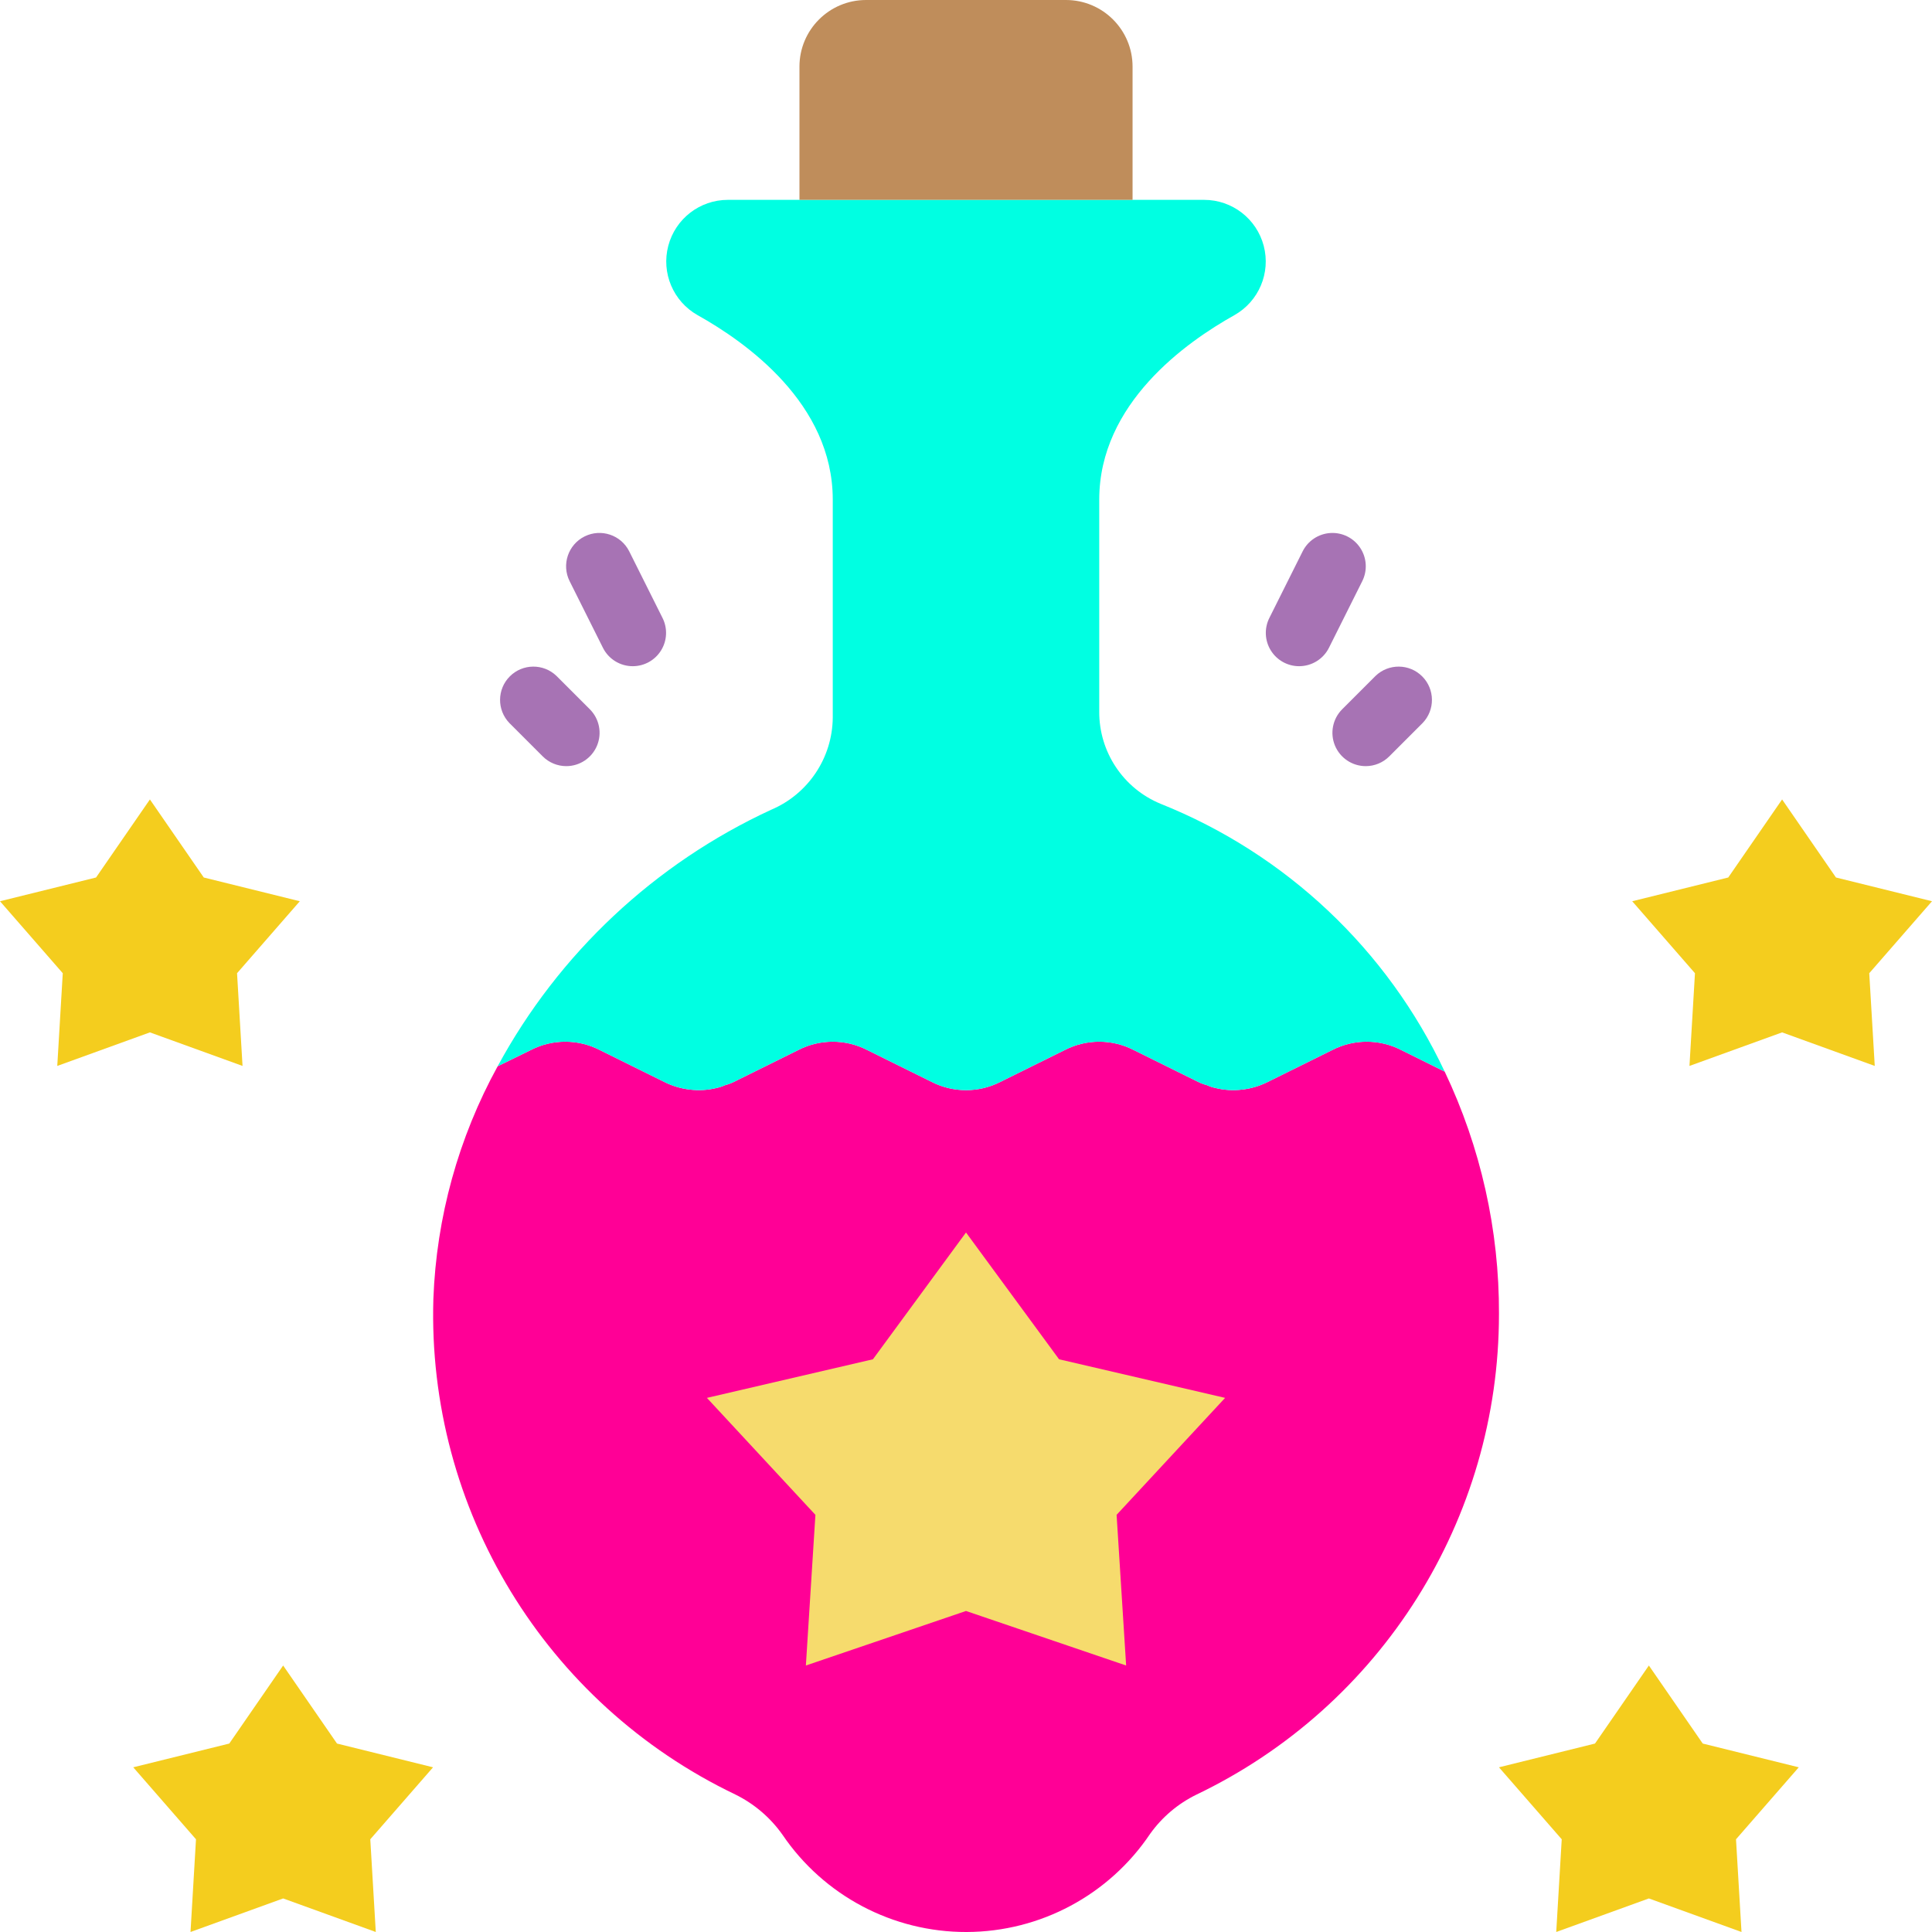
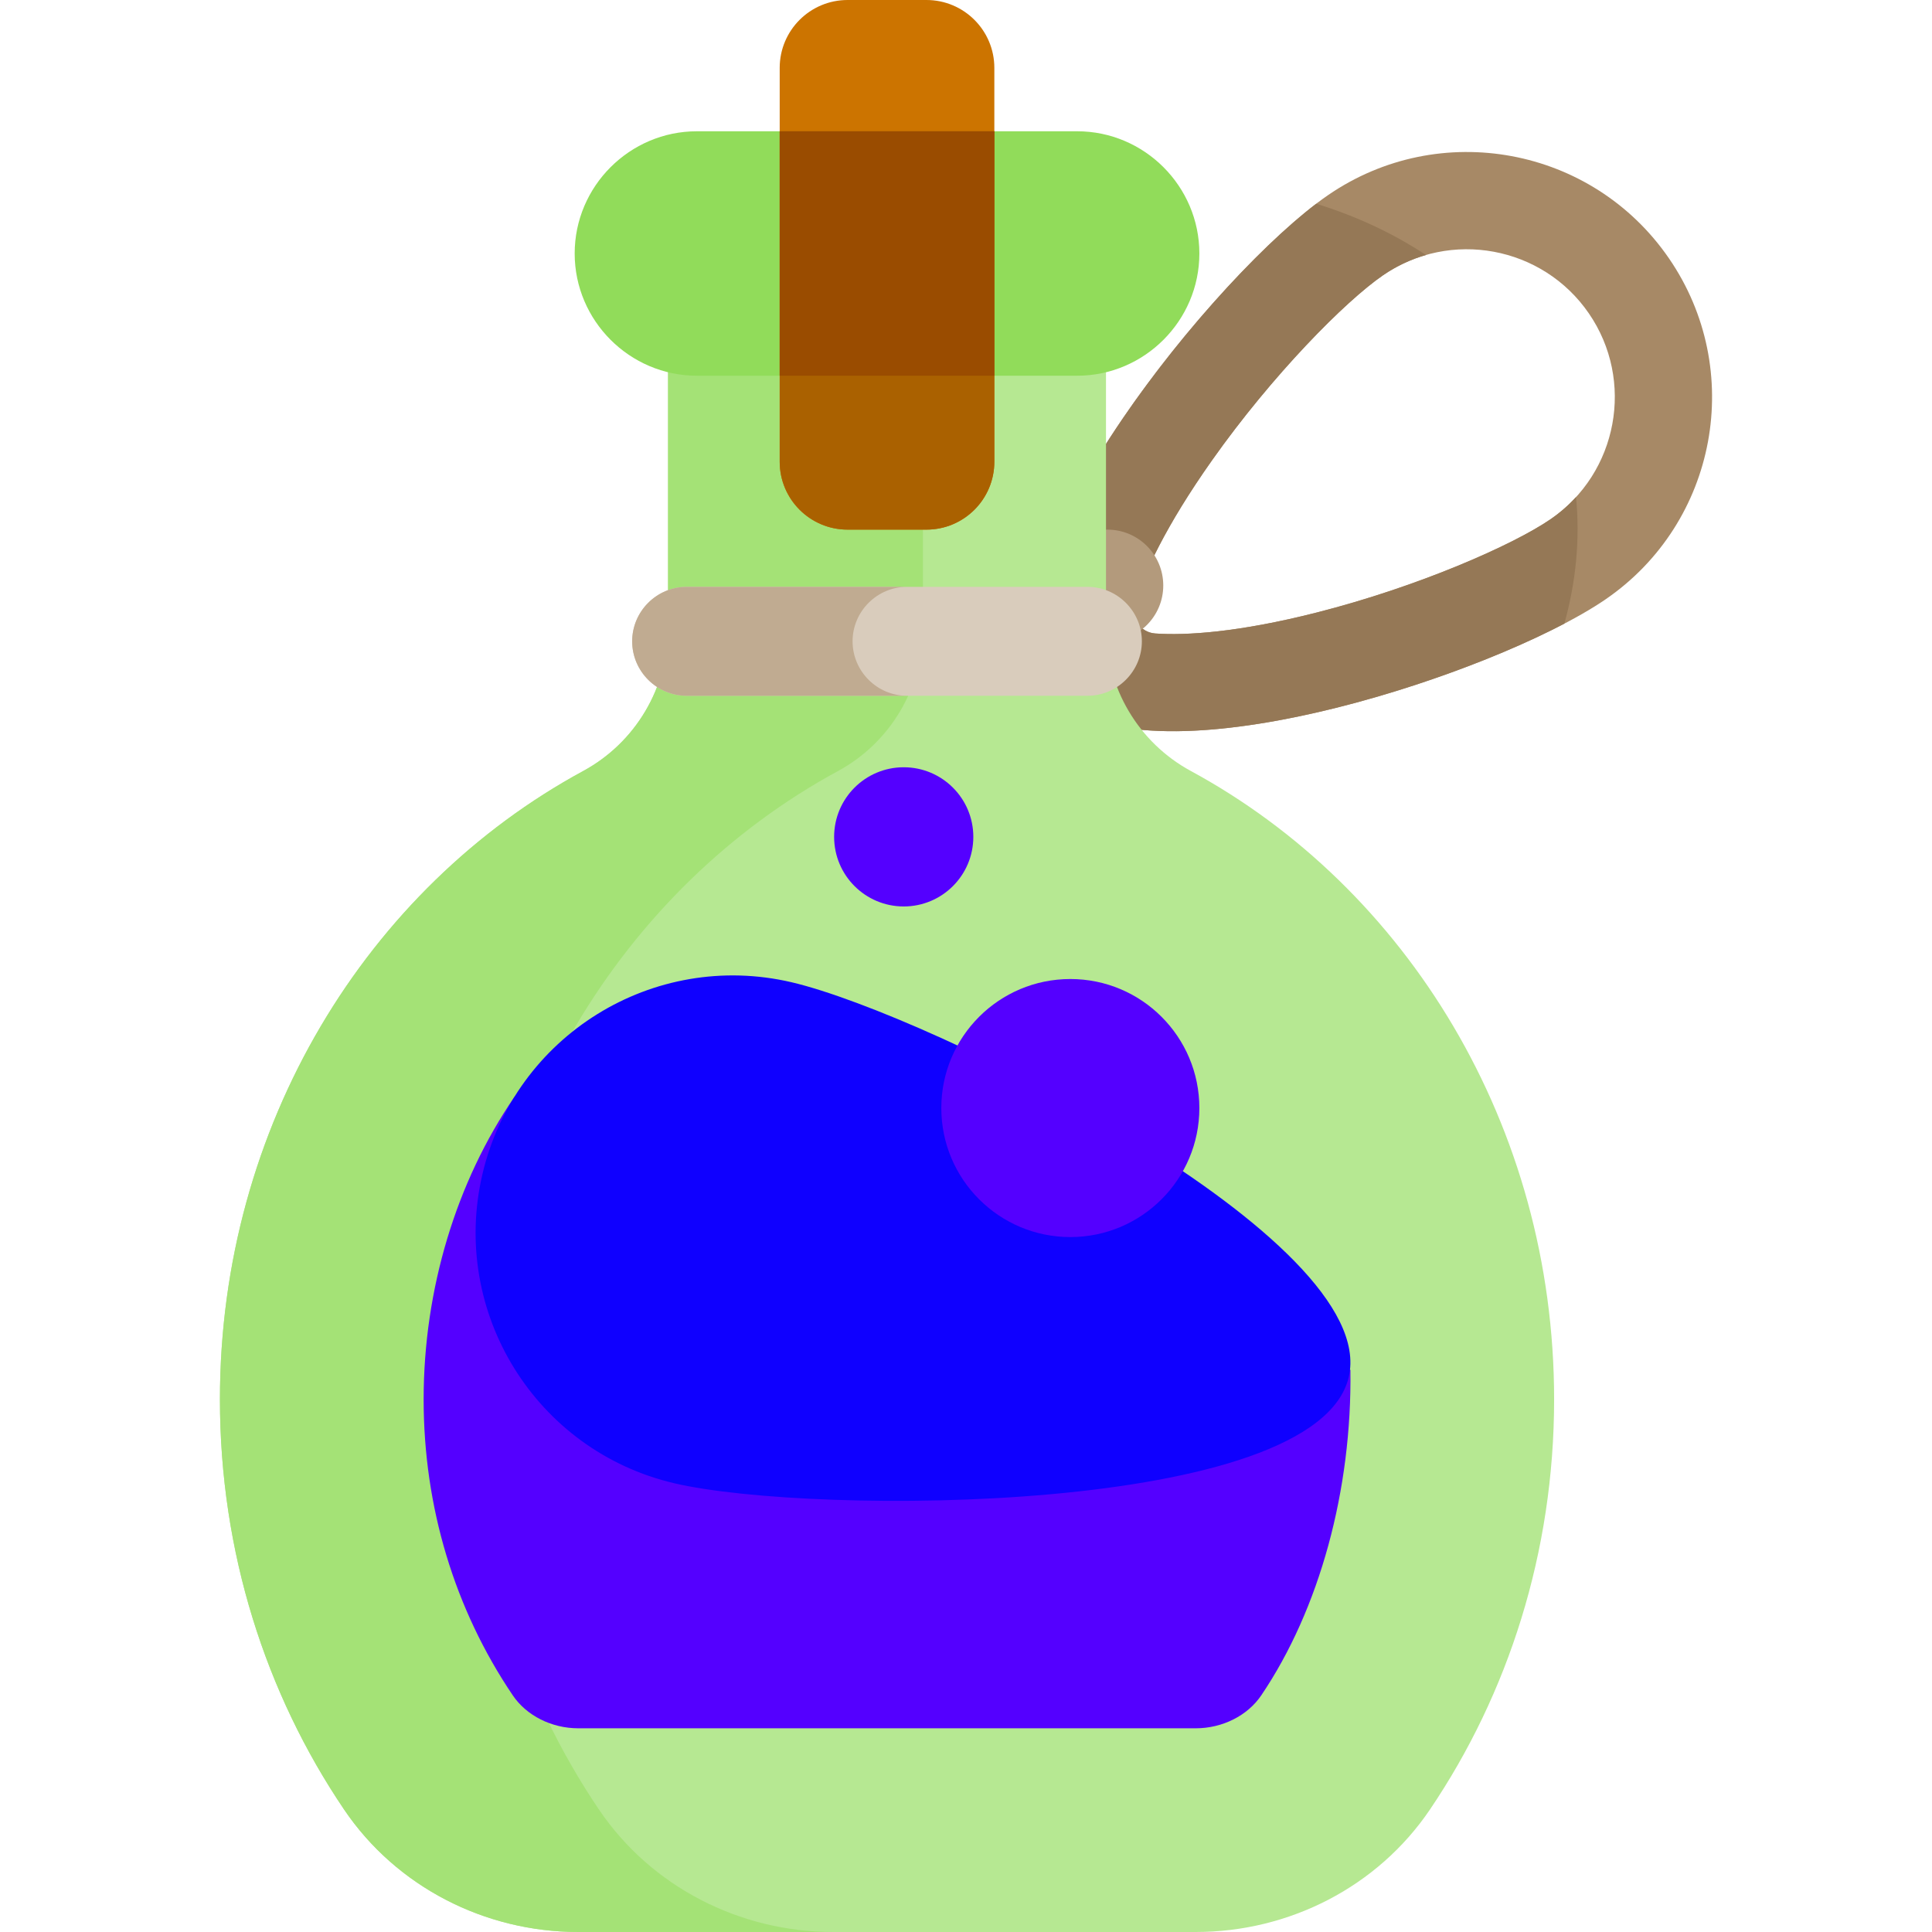
- <svg xmlns="http://www.w3.org/2000/svg" height="512px" viewBox="0 0 512 512.003" width="512px" class="">
+ <svg xmlns="http://www.w3.org/2000/svg" version="1.1" id="Capa_1" x="0px" y="0px" viewBox="0 0 512 512" style="enable-background:new 0 0 512 512;" xml:space="preserve" width="512px" height="512px" class="">
  <g>
-     <path d="m397.242 348.25c.016 54.367-31.195 103.914-80.242 127.379-4.852 2.387-9.035 5.934-12.184 10.328-10.879 16.23-29.117 25.992-48.656 26.047-19.539.051-37.828-9.609-48.797-25.781-3.219-4.555-7.531-8.227-12.535-10.68-50.305-24.102-81.664-75.602-79.98-131.355.805-21.586 6.637-42.684 17.039-61.617l8.828-4.324c5.711-2.914 12.473-2.914 18.184 0l17.125 8.473c2.129 1.074 4.43 1.762 6.797 2.031 2.391.293 4.816.145 7.152-.441.73-.156 1.441-.391 2.117-.707.82-.215 1.621-.512 2.383-.883l17.125-8.473c5.711-2.914 12.473-2.914 18.188 0l17.125 8.473c5.711 2.914 12.473 2.914 18.184 0l17.125-8.473c5.711-2.914 12.473-2.914 18.184 0l17.129 8.473c.762.371 1.562.668 2.383.883.676.316 1.387.551 2.117.707 2.336.586 4.762.734 7.152.441 2.367-.27 4.668-.957 6.797-2.031l17.125-8.473c5.711-2.914 12.473-2.914 18.184 0l11.566 5.738c9.555 20.07 14.473 42.035 14.387 64.266zm0 0" fill="#a773b4" data-original="#A773B4" class="active-path" style="fill:#FF0096" data-old_color="#FF009E" />
-     <path d="m382.855 283.984-11.566-5.738c-5.711-2.914-12.473-2.914-18.184 0l-17.125 8.473c-2.129 1.074-4.43 1.762-6.797 2.031-2.391.293-4.816.145-7.152-.441-.73-.156-1.441-.391-2.117-.707-.82-.215-1.621-.512-2.383-.883l-17.129-8.473c-5.711-2.914-12.473-2.914-18.184 0l-17.125 8.473c-5.711 2.914-12.473 2.914-18.184 0l-17.125-8.473c-5.715-2.914-12.477-2.914-18.188 0l-17.125 8.473c-.762.371-1.562.668-2.383.883-.676.316-1.387.551-2.117.707-2.336.586-4.762.734-7.152.441-2.367-.27-4.668-.957-6.797-2.031l-17.125-8.473c-5.711-2.914-12.473-2.914-18.184 0l-8.828 4.324c16.191-29.883 41.613-53.727 72.473-67.973 9.832-4.164 16.25-13.773 16.332-24.453v-57.73c0-25.512-23.039-41.754-35.84-48.906-6.453-3.652-9.637-11.195-7.75-18.363 1.887-7.172 8.367-12.176 15.781-12.18h126.234c7.418.004 13.898 5.008 15.785 12.18 1.887 7.168-1.297 14.711-7.75 18.363-12.801 7.152-35.84 23.395-35.84 48.906v56.145c-.066 10.695 6.355 20.367 16.242 24.449 33.188 13.258 60.105 38.629 75.301 70.977zm0 0" fill="#bddcf3" data-original="#BDDCF3" class="" style="fill:#00FFE2" data-old_color="#00FFEA" />
-     <path d="m229.52 0h52.965c9.75 0 17.656 7.906 17.656 17.656v35.309h-88.277v-35.309c0-9.75 7.906-17.656 17.656-17.656zm0 0" fill="#bfa057" data-original="#BFA057" class="" style="fill:#BF8D5B" data-old_color="#BD8C5A" />
-     <g fill="#a773b4">
-       <path d="m344.277 176.551c-3.059 0-5.898-1.586-7.504-4.188-1.609-2.602-1.754-5.848-.387-8.586l8.828-17.656c1.406-2.82 4.215-4.676 7.367-4.867 3.148-.191 6.16 1.312 7.898 3.945 1.742 2.633 1.945 5.992.535 8.816l-8.828 17.656c-1.496 2.992-4.562 4.883-7.91 4.879zm0 0" data-original="#000000" class="" />
-       <path d="m361.934 203.035c-3.57 0-6.789-2.152-8.156-5.449-1.363-3.301-.609-7.094 1.914-9.621l8.828-8.828c3.465-3.344 8.969-3.297 12.375.109 3.402 3.406 3.453 8.91.105 12.375l-8.828 8.828c-1.652 1.656-3.898 2.586-6.238 2.586zm0 0" data-original="#000000" class="" />
-       <path d="m167.727 176.551c-3.363.02-6.441-1.875-7.945-4.879l-8.828-17.656c-2.18-4.363-.41-9.668 3.953-11.848 4.363-2.18 9.668-.41 11.848 3.953l8.828 17.656c1.363 2.73 1.223 5.973-.379 8.57-1.598 2.602-4.426 4.191-7.477 4.203zm0 0" data-original="#000000" class="" />
-       <path d="m150.07 203.035c-2.34 0-4.586-.93-6.242-2.586l-8.828-8.828c-3.344-3.465-3.297-8.969.109-12.375s8.91-3.453 12.375-.109l8.828 8.828c2.523 2.527 3.277 6.32 1.91 9.621-1.363 3.297-4.582 5.449-8.152 5.449zm0 0" data-original="#000000" class="" />
+     <path style="fill:#A78966;" d="M442.28,68.45c-20.328-29.568-60.774-37.059-90.343-16.732  c-29.568,20.328-94.965,100.584-74.639,130.152c20.326,29.568,118.681-2.751,148.249-23.077  C455.115,138.466,462.606,98.019,442.28,68.45z M349.006,162.309c-20.88,5.315-34.727,6.132-42.863,5.571  c-3.934-0.271-6.609-4.16-5.453-7.93c2.391-7.796,8.113-20.432,20.551-38.025c15.953-22.562,35.238-42.077,45.285-48.983  c17.818-12.25,42.281-7.719,54.53,10.099c12.25,17.818,7.718,42.28-10.1,54.53C400.911,144.477,375.784,155.496,349.006,162.309z" data-original="#A78966" />
+     <path style="fill:#957856;" d="M410.957,137.57c-10.046,6.906-35.172,17.925-61.951,24.739c-20.881,5.314-34.727,6.132-42.863,5.571  c-3.934-0.271-6.609-4.161-5.453-7.93c2.391-7.796,8.113-20.432,20.551-38.025c15.953-22.562,35.238-42.077,45.285-48.983  c3.573-2.456,7.413-4.226,11.367-5.361c-8.714-5.766-18.516-10.333-29.084-13.589c-30.777,23.439-91.15,99.313-71.512,127.878  c18.265,26.568,99.521,3.17,137.272-16.597c3.08-11.062,4.195-22.374,3.095-33.548C415.695,133.877,413.462,135.848,410.957,137.57z  " data-original="#957856" />
+     <circle style="fill:#B39A7C;" cx="293.478" cy="155.156" r="14.8" data-original="#B39A7C" />
+     <path style="fill:#B6E892;" d="M293.099,166.438v-91.15H177.041v91.15c0,15.796-8.608,30.361-22.495,37.89  c-57.149,30.988-96.262,93.922-96.262,166.529c0,40.524,12.184,78.036,32.887,108.662C105.042,500.039,128.49,512,153.257,512  h163.626c24.767,0,48.216-11.961,62.086-32.48c20.703-30.627,32.888-68.139,32.888-108.664c0-72.607-39.113-135.542-96.262-166.529  C301.707,196.799,293.099,182.234,293.099,166.438z" data-original="#B6E892" />
+     <path style="fill:#A4E276;" d="M158.709,479.52c-20.703-30.627-32.886-68.139-32.886-108.662  c0-72.607,39.113-135.542,96.262-166.529c13.886-7.53,22.495-22.094,22.495-37.89v-91.15h-67.538v91.15  c0,15.796-8.608,30.36-22.495,37.89c-57.149,30.988-96.262,93.922-96.262,166.529c0,40.524,12.184,78.036,32.887,108.662  C105.042,500.04,128.491,512,153.257,512h67.538C196.028,512,172.579,500.04,158.709,479.52z" data-original="#A4E276" />
+     <path style="fill:#91DC5A;" d="M285.454,99.569H184.686c-17.814,0-32.39-14.575-32.39-32.39l0,0c0-17.814,14.575-32.39,32.39-32.39  h100.768c17.814,0,32.39,14.575,32.39,32.39l0,0C317.844,84.993,303.268,99.569,285.454,99.569z" data-original="#91DC5A" />
+     <path style="fill:#D9CCBC;" d="M288.175,184.387h-106.21c-7.939,0-14.433-6.495-14.433-14.433l0,0  c0-7.939,6.495-14.433,14.433-14.433h106.21c7.939,0,14.433,6.495,14.433,14.433l0,0  C302.608,177.893,296.112,184.387,288.175,184.387z" data-original="#D9CCBC" />
+     <path style="fill:#C0AB91;" d="M225.942,169.954c0-7.939,6.495-14.433,14.433-14.433h-58.41c-7.939,0-14.433,6.494-14.433,14.433  s6.495,14.433,14.433,14.433h58.41C232.437,184.387,225.942,177.893,225.942,169.954z" data-original="#C0AB91" class="" />
+     <path style="fill:#5400FF" d="M136.305,290.724c-15.371,22.444-24.037,50.907-24.037,80.134c0,28.443,8.17,55.563,23.628,78.432  c3.64,5.383,10.292,8.727,17.361,8.727h163.626c7.069,0,13.722-3.344,17.364-8.729c15.457-22.866,24.066-54.404,23.626-86.252  L136.305,290.724z" data-original="#FF0C38" class="active-path" data-old_color="#5B00FF" />
+     <path style="fill:#0F00FF" d="M209.79,260.31c36.663,8.59,156.231,67.955,147.641,104.618s-142.084,36.739-178.747,28.15  c-36.663-8.59-59.421-45.273-50.831-81.936C136.444,274.478,173.127,251.721,209.79,260.31z" data-original="#A5001E" class="" data-old_color="#0700FF" />
+     <g>
+       <circle style="fill:#5400FF" cx="283.65" cy="293.643" r="34.192" data-original="#FF0C38" class="active-path" data-old_color="#5B00FF" />
+       <circle style="fill:#5400FF" cx="239.497" cy="221.777" r="18.444" data-original="#FF0C38" class="active-path" data-old_color="#5B00FF" />
    </g>
-     <path d="m256 326.621 24.664 33.605 44 10.23-28.754 30.996 2.527 39.926-42.438-14.449-42.434 14.449 2.527-39.926-28.754-30.996 43.996-10.23zm0 0" fill="#f6db6d" data-original="#F6DB6D" class="" />
-     <path d="m39.727 211.863 14.273 20.684 25.449 6.293-16.629 19.074 1.453 24.57-24.547-8.891-24.551 8.891 1.457-24.57-16.633-19.074 25.453-6.293zm0 0" fill="#f4cd1e" data-original="#F4CD1E" class="" style="fill:#F4CD1E" />
-     <path d="m75.035 441.379 14.273 20.684 25.453 6.293-16.633 19.078 1.457 24.566-24.551-8.891-24.547 8.891 1.453-24.566-16.629-19.078 25.449-6.293zm0 0" fill="#f4cd1e" data-original="#F4CD1E" class="" style="fill:#F4CD1E" />
-     <path d="m472.277 211.863-14.273 20.684-25.449 6.293 16.629 19.074-1.457 24.57 24.551-8.891 24.551 8.891-1.457-24.57 16.629-19.074-25.449-6.293zm0 0" fill="#f4cd1e" data-original="#F4CD1E" class="" style="fill:#F4CD1E" />
-     <path d="m436.969 441.379-14.277 20.684-25.449 6.293 16.633 19.078-1.457 24.566 24.551-8.891 24.547 8.891-1.457-24.566 16.633-19.078-25.449-6.293zm0 0" fill="#f4cd1e" data-original="#F4CD1E" class="" style="fill:#F4CD1E" />
+     <path style="fill:#CC7400;" d="M245.517,140.356h-20.895c-9.938,0-17.994-8.056-17.994-17.994V17.994  C206.628,8.056,214.684,0,224.622,0h20.895c9.938,0,17.994,8.056,17.994,17.994v104.368  C263.512,132.3,255.455,140.356,245.517,140.356z" data-original="#CC7400" class="" />
+     <path style="fill:#AA6100;" d="M206.628,34.789v87.573c0,9.938,8.057,17.994,17.994,17.994h20.895  c9.938,0,17.994-8.056,17.994-17.994V34.789H206.628z" data-original="#AA6100" />
+     <rect x="206.624" y="34.789" style="fill:#9A4C00" width="56.887" height="64.78" data-original="#9A4C00" class="" />
  </g>
</svg>
